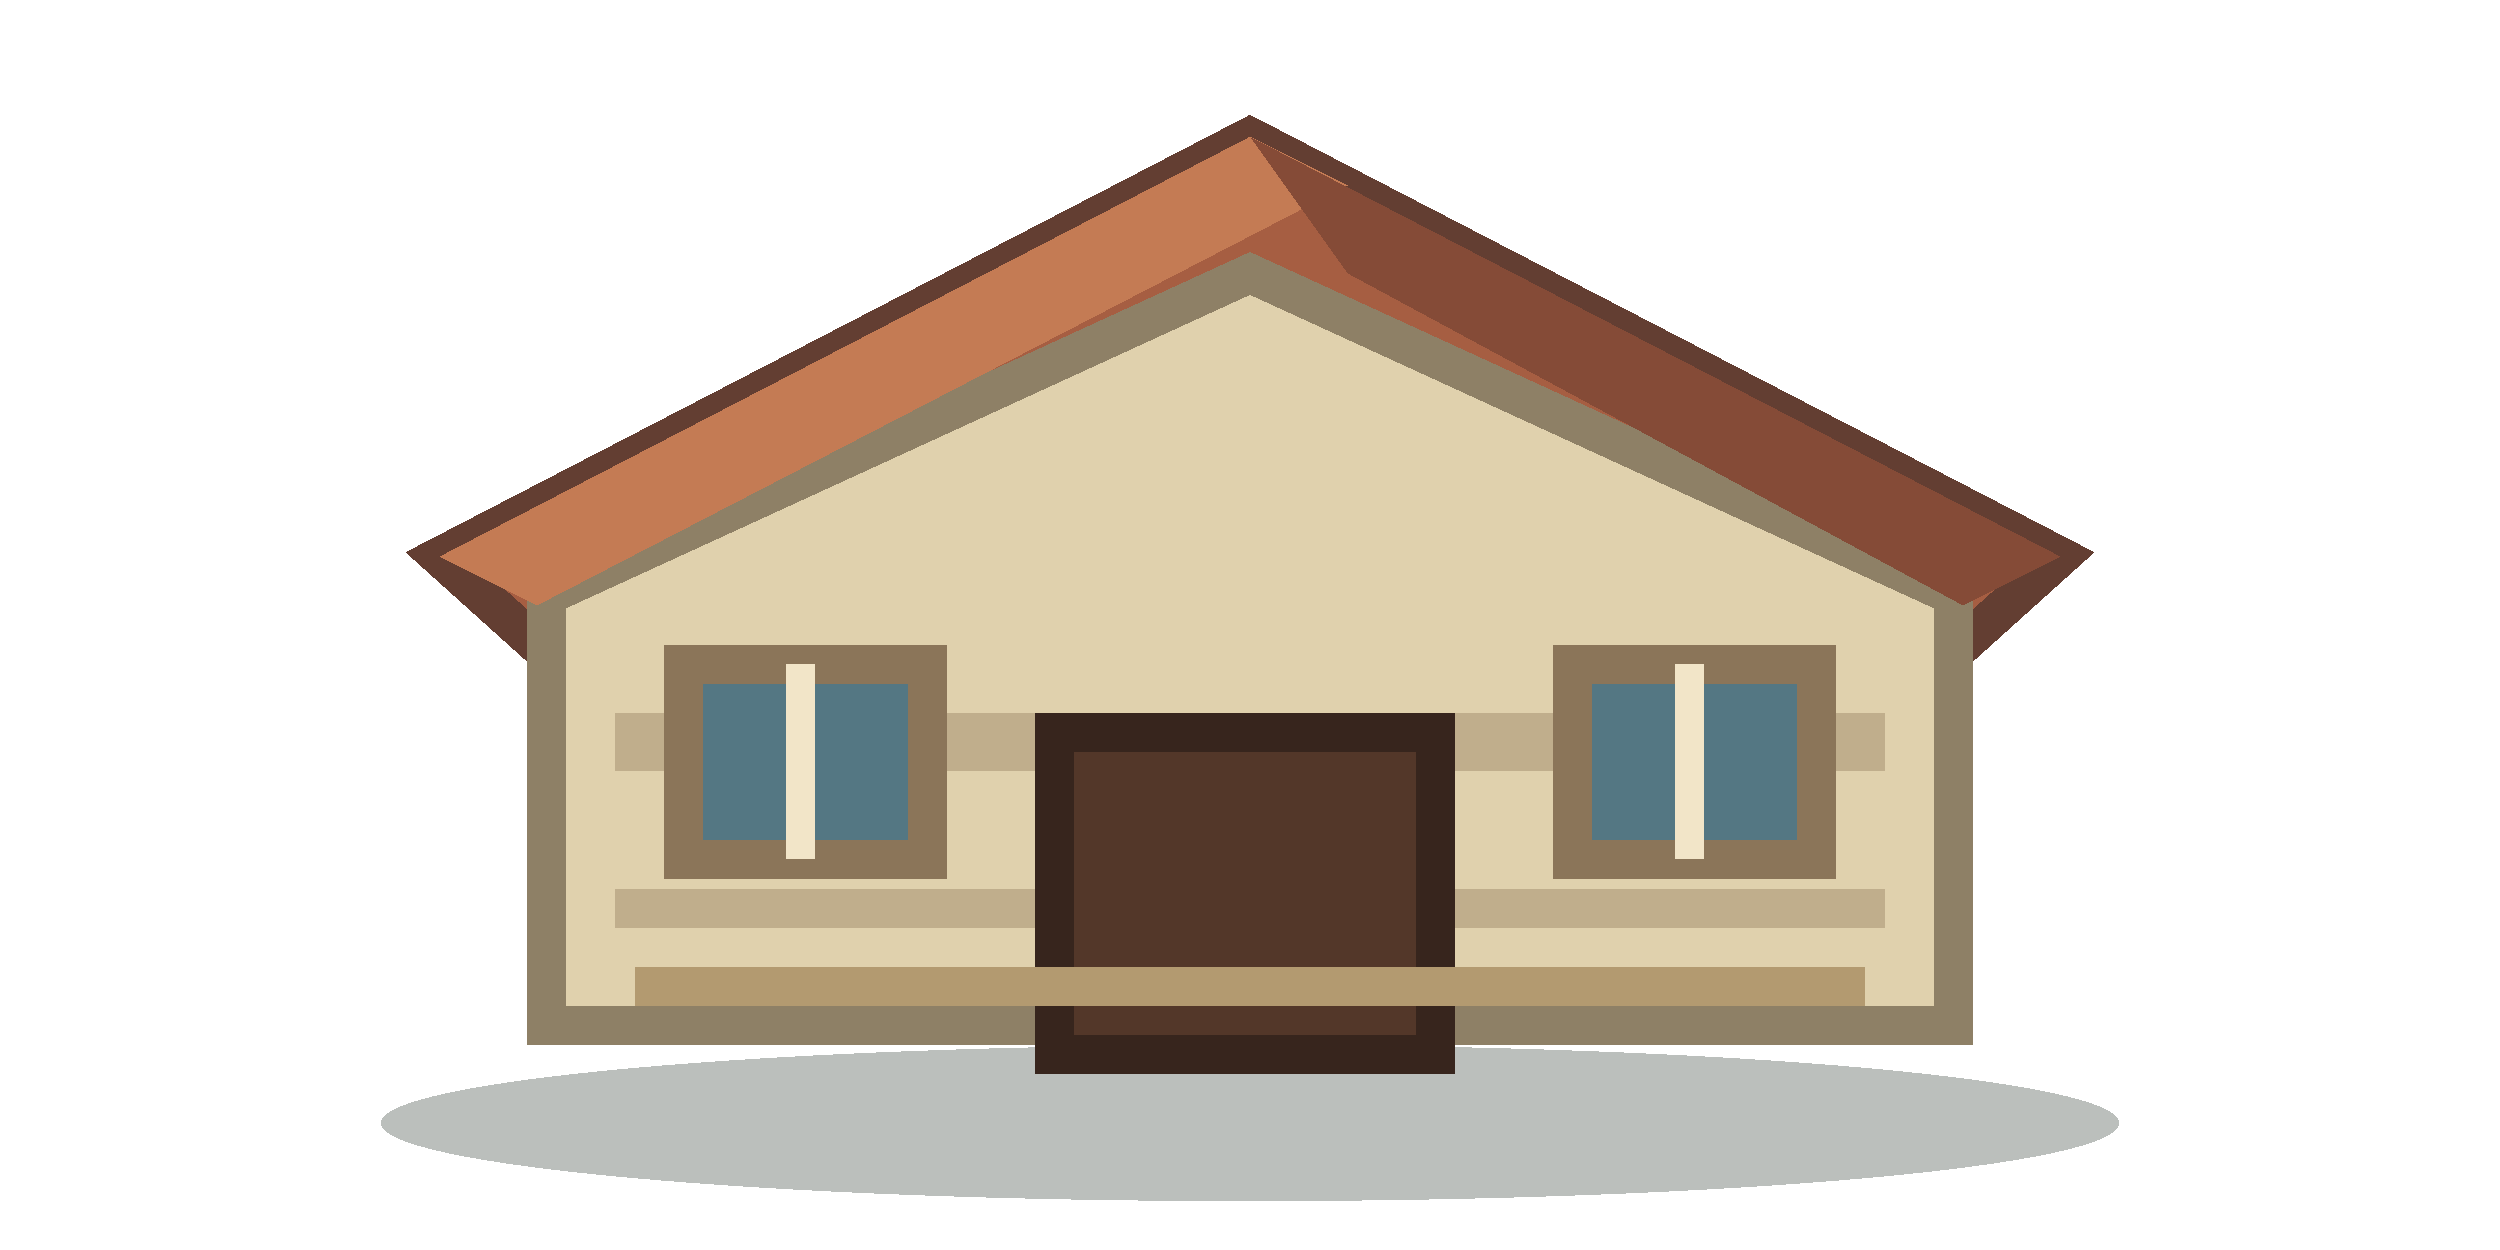
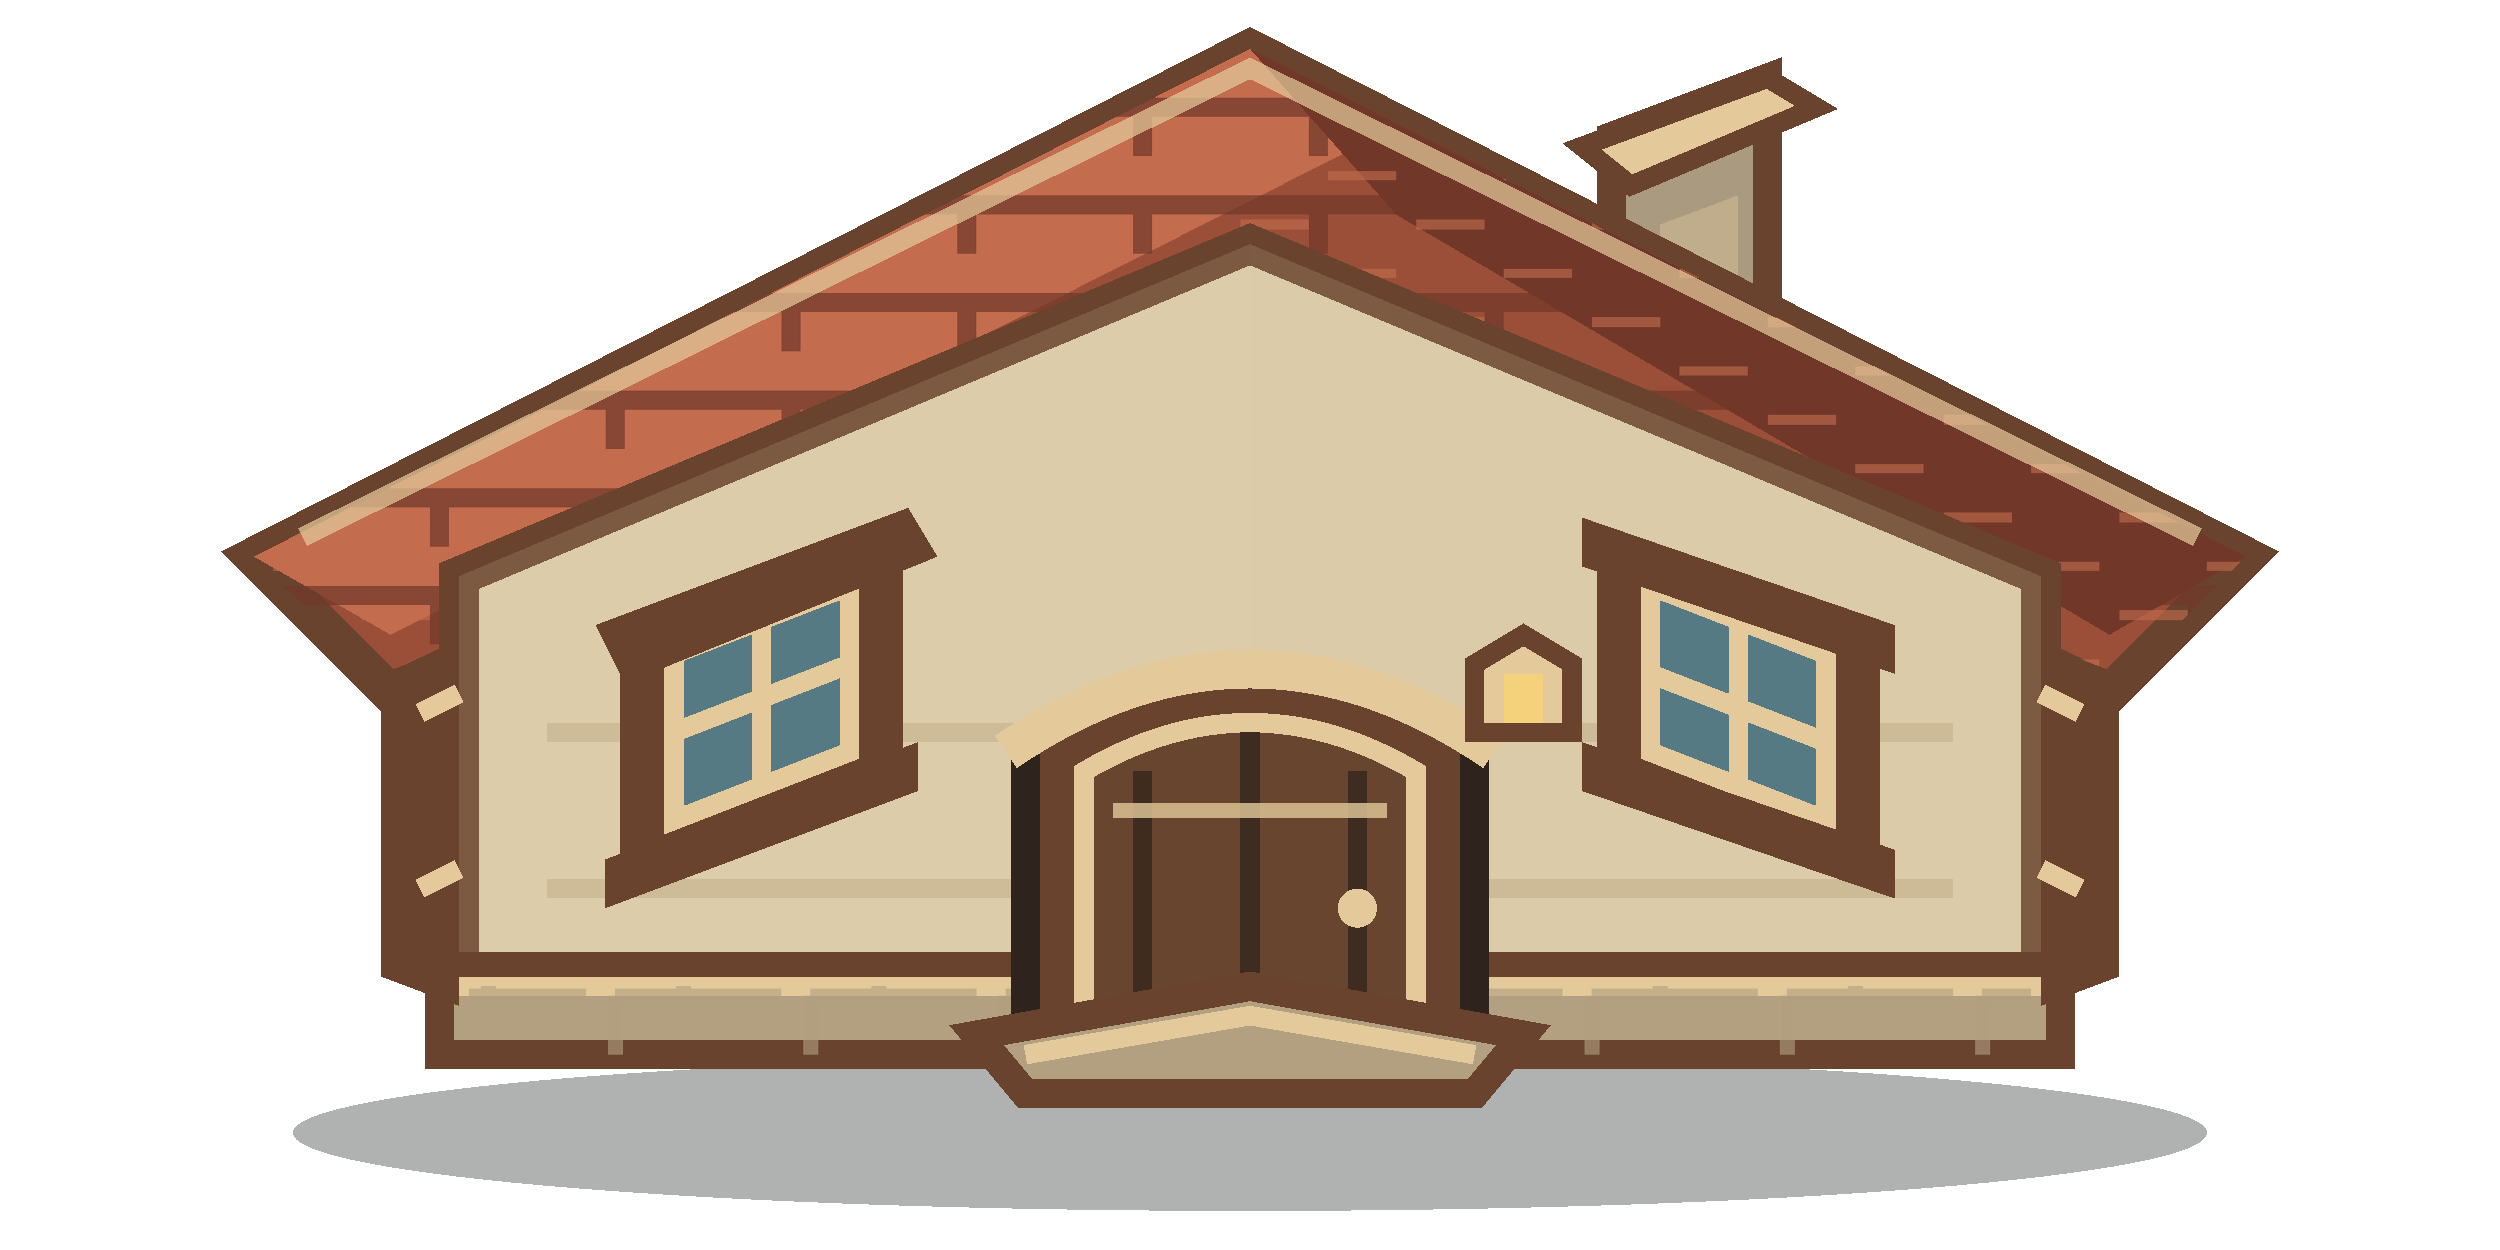
<svg xmlns="http://www.w3.org/2000/svg" viewBox="0 0 256 128" shape-rendering="crispEdges">
-   <ellipse cx="128" cy="115" rx="89" ry="8" fill="#29342b" opacity=".32" />
-   <path d="M45 57 128 14 211 57 201 66 128 31 55 66Z" fill="#a65e42" stroke="#633e32" stroke-width="4" />
-   <path d="M56 61 128 28 200 61 200 105 56 105Z" fill="#e0d1ad" stroke="#8e8066" stroke-width="4" />
-   <path d="M63 73h130v6H63zM63 91h130v4H63z" fill="#c0ae8c" />
-   <path d="M108 75h39v33h-39z" fill="#533729" stroke="#37251d" stroke-width="4" />
-   <path d="M70 68h25v20H70zM161 68h25v20h-25z" fill="#547783" stroke="#8b7559" stroke-width="4" />
-   <path d="M82 68v20M173 68v20" stroke="#f2e5c8" stroke-width="3" />
-   <path d="M45 57 128 14 138 19 55 62Z" fill="#c47b54" />
-   <path d="M128 14 211 57 201 62 138 28Z" fill="#854b37" />
-   <path d="M65 101h126" stroke="#b39a70" stroke-width="4" />
+   <defs>
+     <pattern id="roofTiles" width="18" height="10" patternUnits="userSpaceOnUse">
+       <path d="M0 1H18M9 1V6" stroke="#713729" stroke-width="2" opacity=".72" />
+       <path d="M1 3H8M10 8H17" stroke="#c36d4e" stroke-width="1" opacity=".6" />
+     </pattern>
+     <pattern id="stones" width="20" height="12" patternUnits="userSpaceOnUse">
+       <path d="M0 1H20M10 1V6M3 6H20M3 6V12" fill="none" stroke="#b2a080" stroke-width="1.5" opacity=".68" />
+     </pattern>
+   </defs>
+   <ellipse cx="128" cy="116" rx="98" ry="8" fill="#202a23" opacity=".36" />
+   <path d="M165 35V14L181 8V43Z" fill="#a99a80" stroke="#69432e" stroke-width="3" />
+   <path d="M162 15 181 8 186 11 167 19Z" fill="#e4c99a" stroke="#69432e" stroke-width="2" />
+   <path d="M170 23 178 20V31L170 34Z" fill="#c6b28d" opacity=".8" />
+   <path d="M26 57 128 5 230 57 216 71 128 29 40 71Z" fill="#9b4f38" stroke="#69432e" stroke-width="4" />
+   <path d="M26 57 128 5 143 13 40 65Z" fill="#c36d4e" />
+   <path d="M128 5 230 57 216 65 143 22Z" fill="#713729" />
+   <path d="M26 57 128 5 230 57 216 71 128 29 40 71Z" fill="url(#roofTiles)" />
+   <path d="M31 55 128 7 225 55" fill="none" stroke="#e4c99a" stroke-width="2" opacity=".72" />
+   <path d="M47 59 128 25 209 59 209 105 47 105Z" fill="#e2d2b0" stroke="#69432e" stroke-width="4" />
+   <path d="M47 59 128 25 128 105 47 105Z" fill="#c6b28d" opacity=".2" />
+   <path d="M128 25 209 59 209 105 128 105Z" fill="#c6b28d" opacity=".22" />
+   <path d="M45 99 128 99 211 99 211 108 45 108Z" fill="#b2a080" stroke="#69432e" stroke-width="3" />
+   <path d="M46 101H210" stroke="#e4c99a" stroke-width="2" />
+   <path d="M48 101 128 101 208 101 208 108 48 108Z" fill="url(#stones)" opacity=".9" />
+   <path d="M56 75H200M56 91H200" stroke="#c6b28d" stroke-width="2" opacity=".65" />
+   <path d="M65 66 91 56 91 79 65 89Z" fill="#69432e" stroke="#69432e" stroke-width="3" />
+   <path d="M69 67 87 60 87 77 69 84Z" fill="#557a84" stroke="#e4c99a" stroke-width="2" />
+   <path d="M78 63V80M69 75 87 68" stroke="#e4c99a" stroke-width="2" />
+   <path d="M61 64 93 52 96 57 64 70Z" fill="#69432e" />
+   <path d="M62 88 94 76 94 81 62 93Z" fill="#69432e" />
+   <path d="M165 56 191 66 191 89 165 79Z" fill="#69432e" stroke="#69432e" stroke-width="3" />
+   <path d="M169 60 187 67 187 84 169 77Z" fill="#557a84" stroke="#e4c99a" stroke-width="2" />
+   <path d="M178 64V80M169 69 187 76" stroke="#e4c99a" stroke-width="2" />
+   <path d="M162 53 194 64 194 69 162 58Z" fill="#69432e" />
+   <path d="M162 76 194 87 194 92 162 81Z" fill="#69432e" />
+   <path d="M105 76Q128 62 151 76V107H105Z" fill="#69432e" stroke="#2e241d" stroke-width="3" />
+   <path d="M111 79Q128 69 145 79V105H111Z" fill="#68452e" stroke="#e4c99a" stroke-width="2" />
+   <path d="M117 79V104M128 75V104M139 79V104" stroke="#3e2c21" stroke-width="2" />
+   <path d="M114 83 142 83" stroke="#e4c99a" stroke-width="1.5" opacity=".8" />
+   <circle cx="139" cy="93" r="2" fill="#e4c99a" />
+   <path d="M103 77Q128 60 153 77" fill="none" stroke="#e4c99a" stroke-width="4" />
+   <path d="M100 106 128 101 156 106 151 112 105 112Z" fill="#b2a080" stroke="#69432e" stroke-width="3" />
+   <path d="M105 108 128 104 151 108" fill="none" stroke="#e4c99a" stroke-width="2" />
+   <path d="M151 75V68L156 65 161 68V75Z" fill="#e4c99a" stroke="#69432e" stroke-width="2" />
+   <path d="M154 69H158V74H154Z" fill="#f4d27b" />
+   <path d="M39 69 47 66V103L39 100ZM209 66 217 69V100L209 103Z" fill="#69432e" />
+   <path d="M43 73 47 71M43 91 47 89M209 71 213 73M209 89 213 91" stroke="#e4c99a" stroke-width="2" />
</svg>
